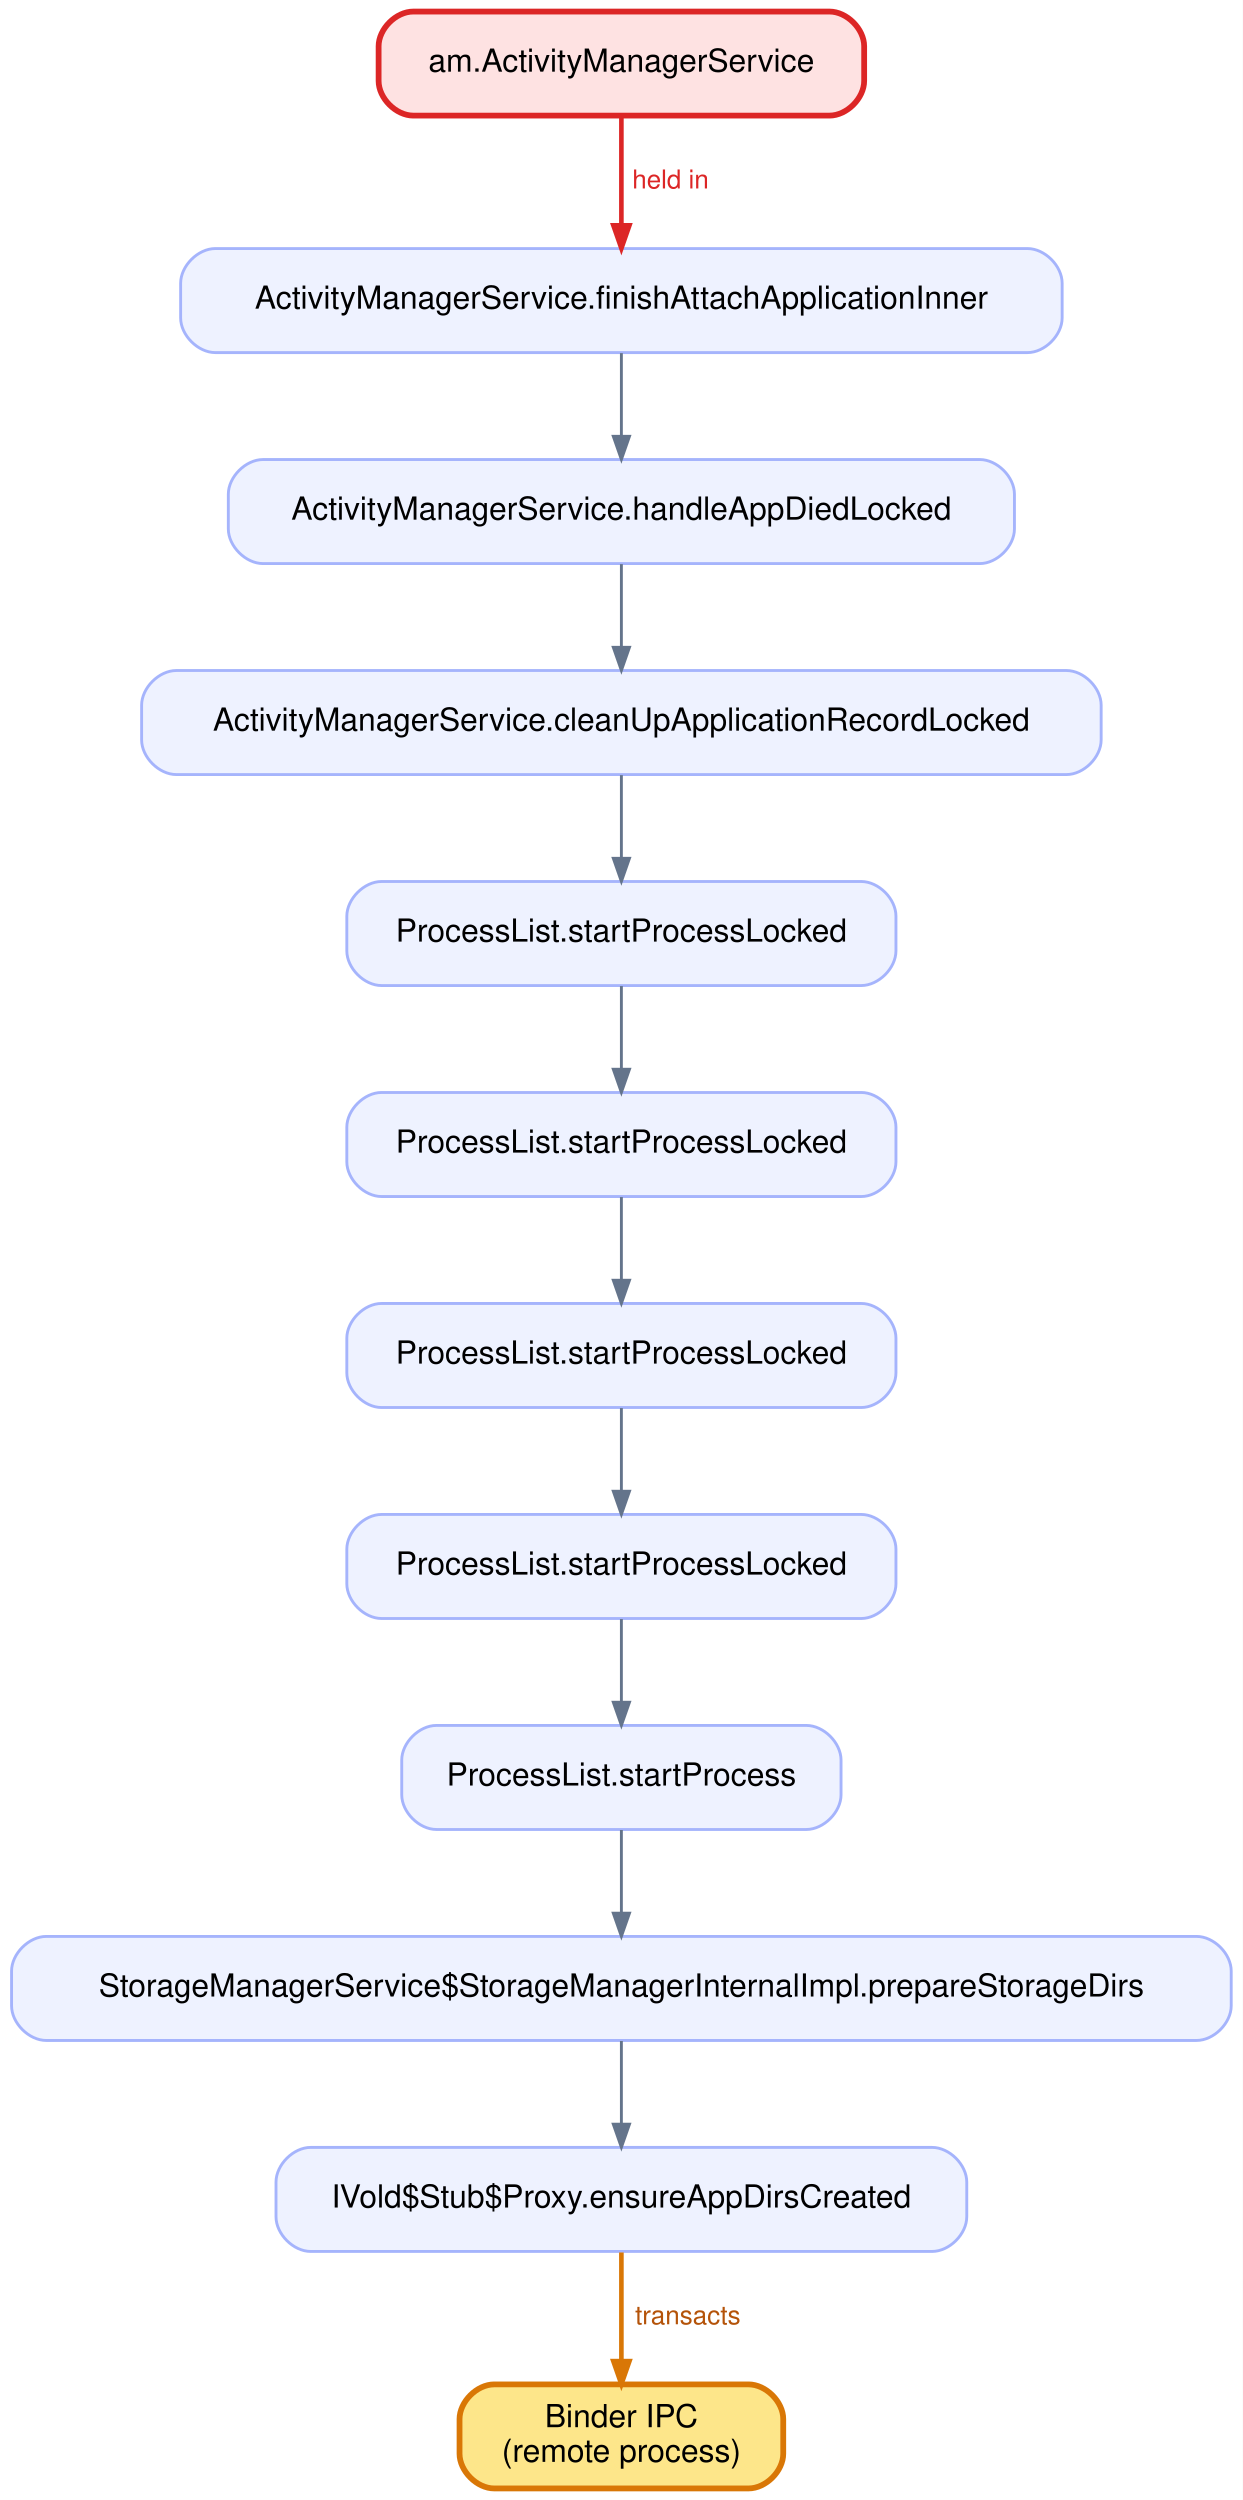
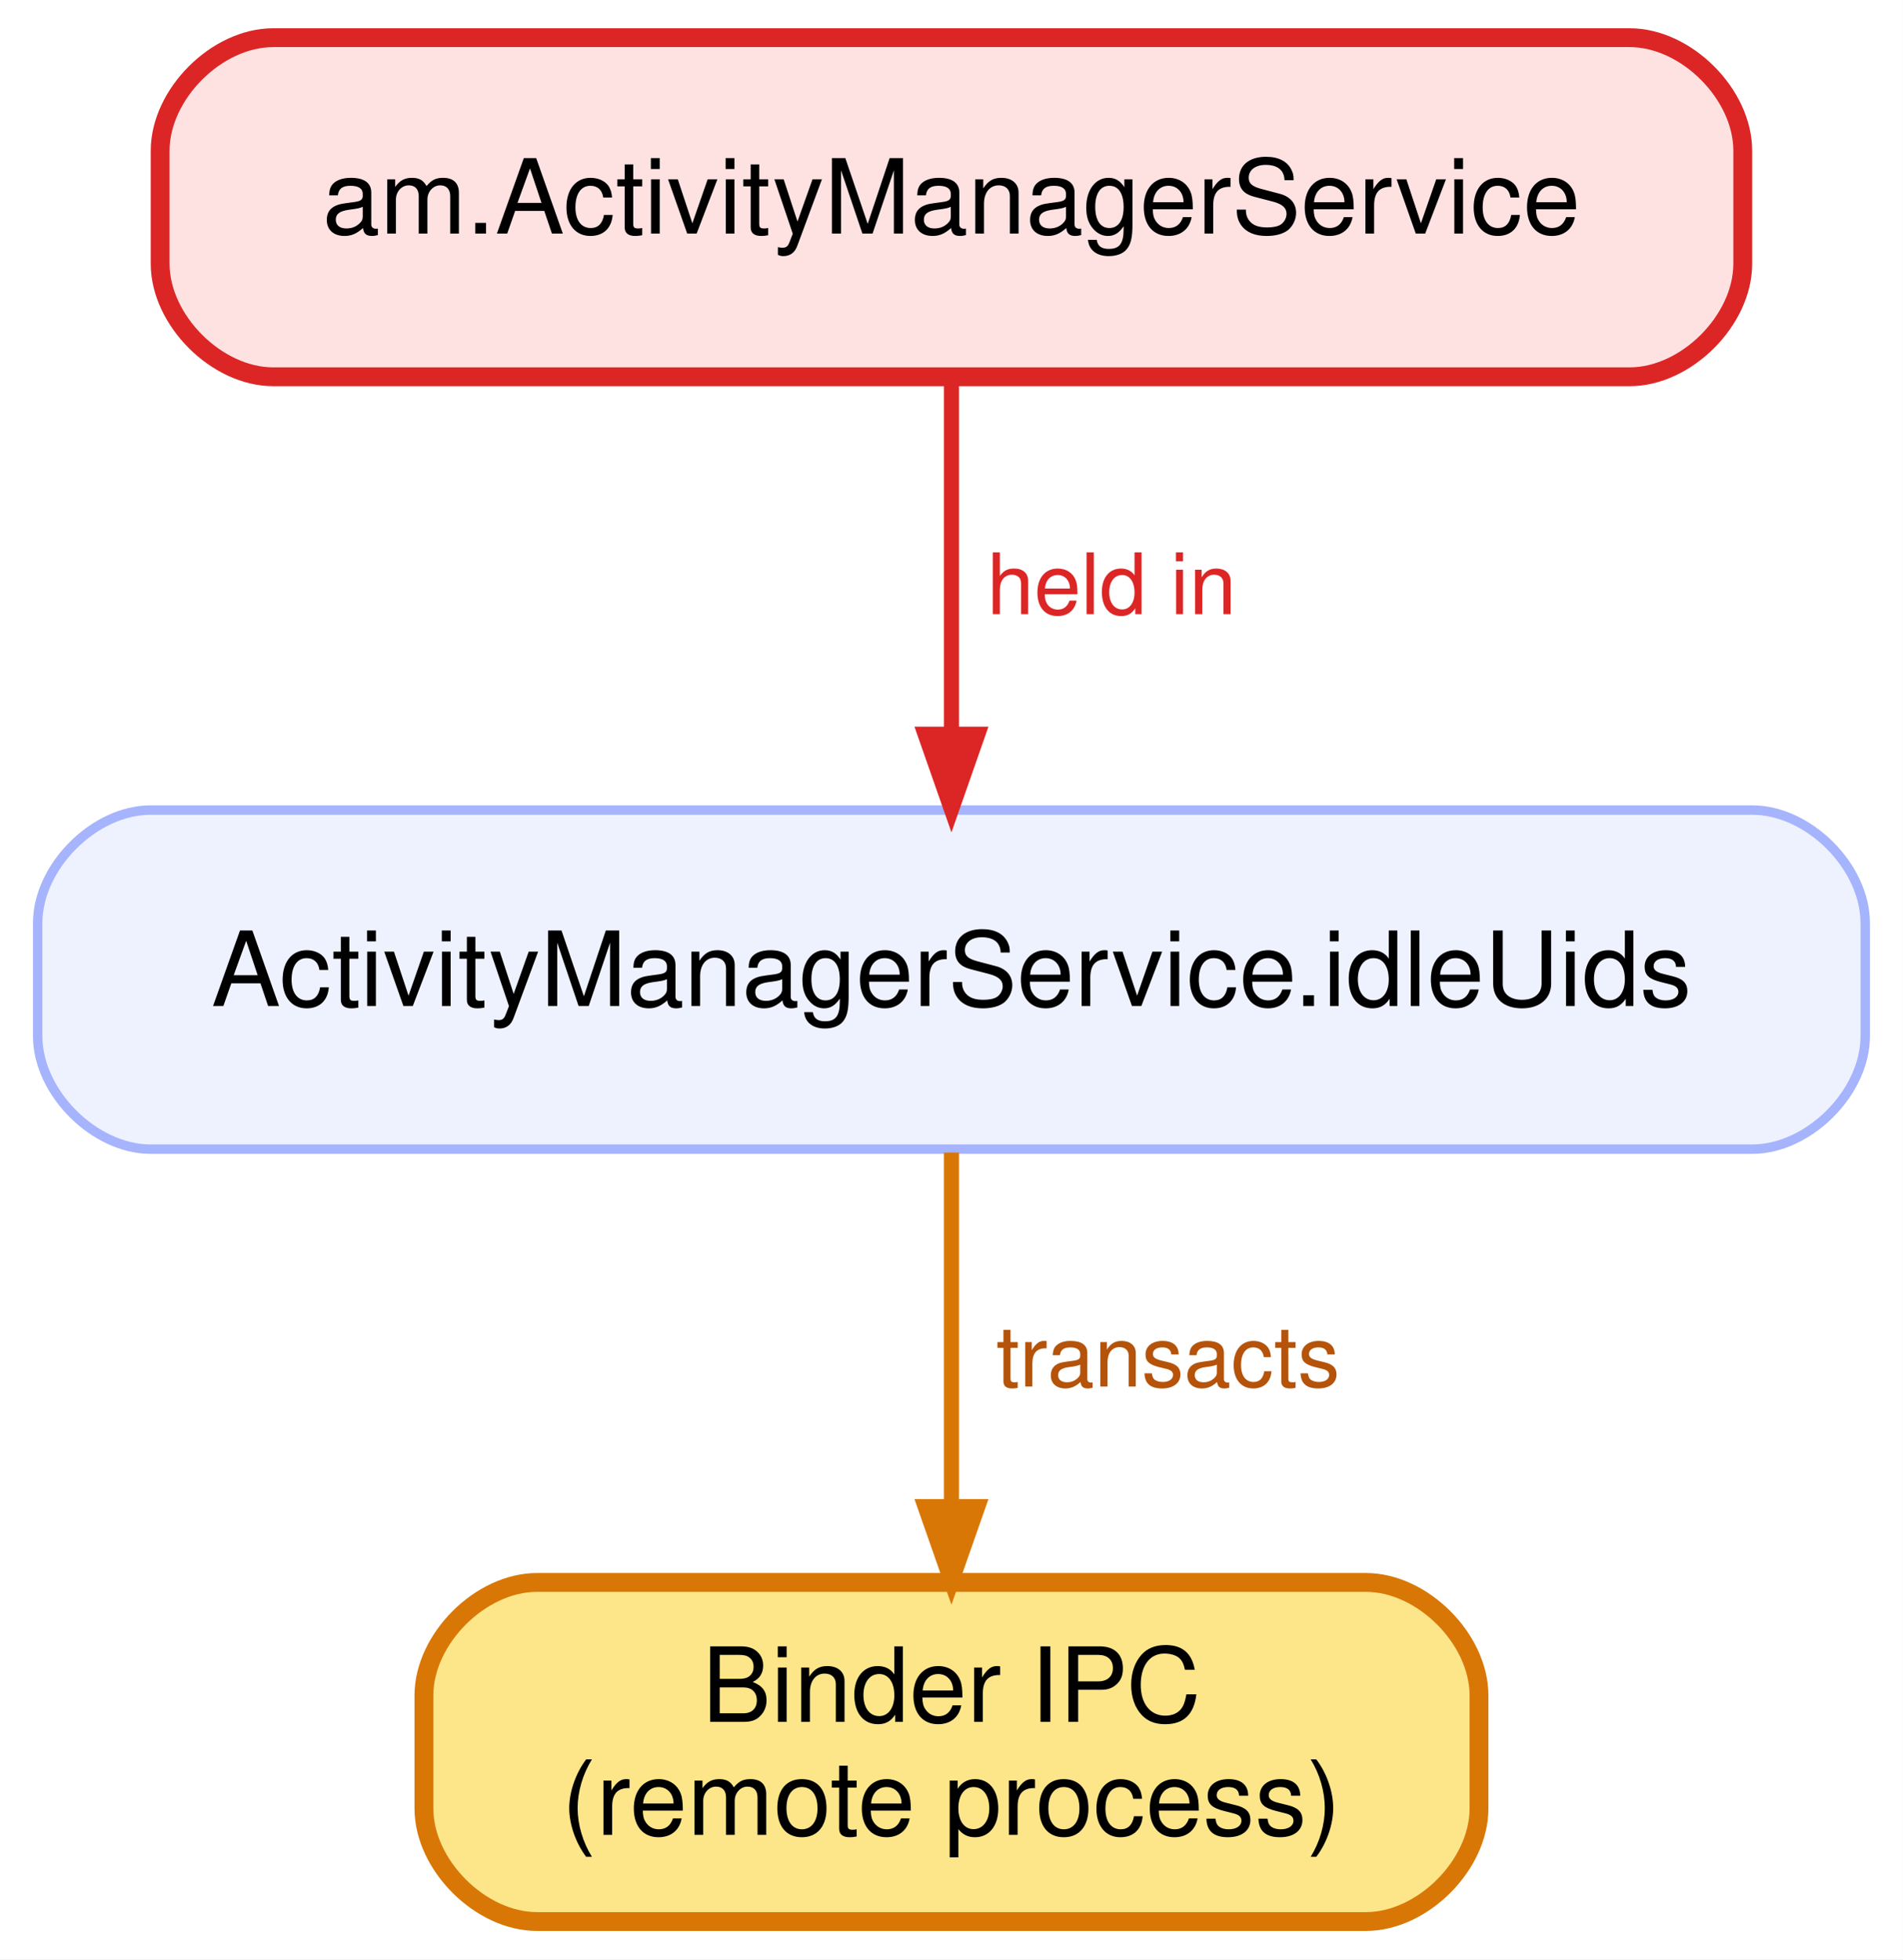
- <svg xmlns="http://www.w3.org/2000/svg" width="430pt" height="865pt" viewBox="0.00 0.00 430.00 865.00">
-   <g id="graph0" class="graph" transform="scale(1 1) rotate(0) translate(4 861)">
-     <polygon fill="white" stroke="transparent" points="-4,4 -4,-861 426,-861 426,4 -4,4" />
+ <svg xmlns="http://www.w3.org/2000/svg" width="202pt" height="208pt" viewBox="0.00 0.00 202.00 208.00">
+   <g id="graph0" class="graph" transform="scale(1 1) rotate(0) translate(4 204)">
+     <polygon fill="white" stroke="transparent" points="-4,4 -4,-204 198,-204 198,4 -4,4" />
    <g id="node1" class="node">
-       <path fill="#eef2ff" stroke="#a5b4fc" d="M351.5,-775C351.5,-775 70.5,-775 70.5,-775 64.5,-775 58.5,-769 58.5,-763 58.5,-763 58.5,-751 58.5,-751 58.5,-745 64.5,-739 70.5,-739 70.5,-739 351.5,-739 351.5,-739 357.5,-739 363.5,-745 363.5,-751 363.5,-751 363.5,-763 363.5,-763 363.5,-769 357.5,-775 351.5,-775" />
-       <text text-anchor="middle" x="211" y="-754.2" font-family="Helvetica,sans-Serif" font-size="11.00">ActivityManagerService.finishAttachApplicationInner</text>
+       <path fill="#eef2ff" stroke="#a5b4fc" d="M182,-118C182,-118 12,-118 12,-118 6,-118 0,-112 0,-106 0,-106 0,-94 0,-94 0,-88 6,-82 12,-82 12,-82 182,-82 182,-82 188,-82 194,-88 194,-94 194,-94 194,-106 194,-106 194,-112 188,-118 182,-118" />
+       <text text-anchor="middle" x="97" y="-97.2" font-family="Helvetica,sans-Serif" font-size="11.00">ActivityManagerService.idleUids</text>
    </g>
    <g id="node2" class="node">
-       <path fill="#eef2ff" stroke="#a5b4fc" d="M335,-702C335,-702 87,-702 87,-702 81,-702 75,-696 75,-690 75,-690 75,-678 75,-678 75,-672 81,-666 87,-666 87,-666 335,-666 335,-666 341,-666 347,-672 347,-678 347,-678 347,-690 347,-690 347,-696 341,-702 335,-702" />
-       <text text-anchor="middle" x="211" y="-681.2" font-family="Helvetica,sans-Serif" font-size="11.00">ActivityManagerService.handleAppDiedLocked</text>
+       <path fill="#fde68a" stroke="#d97706" stroke-width="2" d="M141,-36C141,-36 53,-36 53,-36 47,-36 41,-30 41,-24 41,-24 41,-12 41,-12 41,-6 47,0 53,0 53,0 141,0 141,0 147,0 153,-6 153,-12 153,-12 153,-24 153,-24 153,-30 147,-36 141,-36" />
+       <text text-anchor="middle" x="97" y="-21.2" font-family="Helvetica,sans-Serif" font-size="11.00">Binder IPC</text>
+       <text text-anchor="middle" x="97" y="-9.2" font-family="Helvetica,sans-Serif" font-size="11.00">(remote process)</text>
    </g>
    <g id="edge2" class="edge">
-       <path fill="none" stroke="#64748b" d="M211,-738.81C211,-730.18 211,-719.56 211,-710.03" />
-       <polygon fill="#64748b" stroke="#64748b" points="213.8,-710.03 211,-702.03 208.2,-710.03 213.8,-710.03" />
+       <path fill="none" stroke="#d97706" stroke-width="1.6" d="M97,-81.64C97,-70.66 97,-56.29 97,-44.09" />
+       <polygon fill="#d97706" stroke="#d97706" stroke-width="1.6" points="99.8,-44.05 97,-36.05 94.2,-44.05 99.8,-44.05" />
+       <text text-anchor="middle" x="120" y="-56.8" font-family="Helvetica,sans-Serif" font-size="9.00" fill="#b45309"> transacts</text>
    </g>
    <g id="node3" class="node">
-       <path fill="#eef2ff" stroke="#a5b4fc" d="M365,-629C365,-629 57,-629 57,-629 51,-629 45,-623 45,-617 45,-617 45,-605 45,-605 45,-599 51,-593 57,-593 57,-593 365,-593 365,-593 371,-593 377,-599 377,-605 377,-605 377,-617 377,-617 377,-623 371,-629 365,-629" />
-       <text text-anchor="middle" x="211" y="-608.2" font-family="Helvetica,sans-Serif" font-size="11.00">ActivityManagerService.cleanUpApplicationRecordLocked</text>
-     </g>
-     <g id="edge3" class="edge">
-       <path fill="none" stroke="#64748b" d="M211,-665.81C211,-657.18 211,-646.56 211,-637.03" />
-       <polygon fill="#64748b" stroke="#64748b" points="213.8,-637.03 211,-629.03 208.2,-637.03 213.8,-637.03" />
-     </g>
-     <g id="node4" class="node">
-       <path fill="#eef2ff" stroke="#a5b4fc" d="M294,-556C294,-556 128,-556 128,-556 122,-556 116,-550 116,-544 116,-544 116,-532 116,-532 116,-526 122,-520 128,-520 128,-520 294,-520 294,-520 300,-520 306,-526 306,-532 306,-532 306,-544 306,-544 306,-550 300,-556 294,-556" />
-       <text text-anchor="middle" x="211" y="-535.2" font-family="Helvetica,sans-Serif" font-size="11.00">ProcessList.startProcessLocked</text>
-     </g>
-     <g id="edge4" class="edge">
-       <path fill="none" stroke="#64748b" d="M211,-592.81C211,-584.18 211,-573.56 211,-564.03" />
-       <polygon fill="#64748b" stroke="#64748b" points="213.8,-564.03 211,-556.03 208.2,-564.03 213.8,-564.03" />
-     </g>
-     <g id="node5" class="node">
-       <path fill="#eef2ff" stroke="#a5b4fc" d="M294,-483C294,-483 128,-483 128,-483 122,-483 116,-477 116,-471 116,-471 116,-459 116,-459 116,-453 122,-447 128,-447 128,-447 294,-447 294,-447 300,-447 306,-453 306,-459 306,-459 306,-471 306,-471 306,-477 300,-483 294,-483" />
-       <text text-anchor="middle" x="211" y="-462.2" font-family="Helvetica,sans-Serif" font-size="11.00">ProcessList.startProcessLocked</text>
-     </g>
-     <g id="edge5" class="edge">
-       <path fill="none" stroke="#64748b" d="M211,-519.81C211,-511.18 211,-500.56 211,-491.03" />
-       <polygon fill="#64748b" stroke="#64748b" points="213.8,-491.03 211,-483.03 208.2,-491.03 213.8,-491.03" />
-     </g>
-     <g id="node6" class="node">
-       <path fill="#eef2ff" stroke="#a5b4fc" d="M294,-410C294,-410 128,-410 128,-410 122,-410 116,-404 116,-398 116,-398 116,-386 116,-386 116,-380 122,-374 128,-374 128,-374 294,-374 294,-374 300,-374 306,-380 306,-386 306,-386 306,-398 306,-398 306,-404 300,-410 294,-410" />
-       <text text-anchor="middle" x="211" y="-389.2" font-family="Helvetica,sans-Serif" font-size="11.00">ProcessList.startProcessLocked</text>
-     </g>
-     <g id="edge6" class="edge">
-       <path fill="none" stroke="#64748b" d="M211,-446.81C211,-438.18 211,-427.56 211,-418.03" />
-       <polygon fill="#64748b" stroke="#64748b" points="213.8,-418.03 211,-410.03 208.2,-418.03 213.8,-418.03" />
-     </g>
-     <g id="node7" class="node">
-       <path fill="#eef2ff" stroke="#a5b4fc" d="M294,-337C294,-337 128,-337 128,-337 122,-337 116,-331 116,-325 116,-325 116,-313 116,-313 116,-307 122,-301 128,-301 128,-301 294,-301 294,-301 300,-301 306,-307 306,-313 306,-313 306,-325 306,-325 306,-331 300,-337 294,-337" />
-       <text text-anchor="middle" x="211" y="-316.2" font-family="Helvetica,sans-Serif" font-size="11.00">ProcessList.startProcessLocked</text>
-     </g>
-     <g id="edge7" class="edge">
-       <path fill="none" stroke="#64748b" d="M211,-373.81C211,-365.18 211,-354.56 211,-345.03" />
-       <polygon fill="#64748b" stroke="#64748b" points="213.8,-345.03 211,-337.03 208.2,-345.03 213.8,-345.03" />
-     </g>
-     <g id="node8" class="node">
-       <path fill="#eef2ff" stroke="#a5b4fc" d="M275,-264C275,-264 147,-264 147,-264 141,-264 135,-258 135,-252 135,-252 135,-240 135,-240 135,-234 141,-228 147,-228 147,-228 275,-228 275,-228 281,-228 287,-234 287,-240 287,-240 287,-252 287,-252 287,-258 281,-264 275,-264" />
-       <text text-anchor="middle" x="211" y="-243.2" font-family="Helvetica,sans-Serif" font-size="11.00">ProcessList.startProcess</text>
-     </g>
-     <g id="edge8" class="edge">
-       <path fill="none" stroke="#64748b" d="M211,-300.81C211,-292.18 211,-281.56 211,-272.03" />
-       <polygon fill="#64748b" stroke="#64748b" points="213.8,-272.03 211,-264.03 208.2,-272.03 213.8,-272.03" />
-     </g>
-     <g id="node9" class="node">
-       <path fill="#eef2ff" stroke="#a5b4fc" d="M410,-191C410,-191 12,-191 12,-191 6,-191 0,-185 0,-179 0,-179 0,-167 0,-167 0,-161 6,-155 12,-155 12,-155 410,-155 410,-155 416,-155 422,-161 422,-167 422,-167 422,-179 422,-179 422,-185 416,-191 410,-191" />
-       <text text-anchor="middle" x="211" y="-170.2" font-family="Helvetica,sans-Serif" font-size="11.00">StorageManagerService$StorageManagerInternalImpl.prepareStorageDirs</text>
-     </g>
-     <g id="edge9" class="edge">
-       <path fill="none" stroke="#64748b" d="M211,-227.81C211,-219.18 211,-208.56 211,-199.03" />
-       <polygon fill="#64748b" stroke="#64748b" points="213.8,-199.03 211,-191.03 208.2,-199.03 213.8,-199.03" />
-     </g>
-     <g id="node10" class="node">
-       <path fill="#eef2ff" stroke="#a5b4fc" d="M318.5,-118C318.5,-118 103.5,-118 103.5,-118 97.5,-118 91.5,-112 91.5,-106 91.5,-106 91.5,-94 91.5,-94 91.5,-88 97.5,-82 103.5,-82 103.5,-82 318.5,-82 318.5,-82 324.5,-82 330.5,-88 330.5,-94 330.5,-94 330.5,-106 330.5,-106 330.5,-112 324.5,-118 318.5,-118" />
-       <text text-anchor="middle" x="211" y="-97.2" font-family="Helvetica,sans-Serif" font-size="11.00">IVold$Stub$Proxy.ensureAppDirsCreated</text>
-     </g>
-     <g id="edge10" class="edge">
-       <path fill="none" stroke="#64748b" d="M211,-154.81C211,-146.18 211,-135.56 211,-126.03" />
-       <polygon fill="#64748b" stroke="#64748b" points="213.8,-126.03 211,-118.03 208.2,-126.03 213.8,-126.03" />
-     </g>
-     <g id="node11" class="node">
-       <path fill="#fde68a" stroke="#d97706" stroke-width="2" d="M255,-36C255,-36 167,-36 167,-36 161,-36 155,-30 155,-24 155,-24 155,-12 155,-12 155,-6 161,0 167,0 167,0 255,0 255,0 261,0 267,-6 267,-12 267,-12 267,-24 267,-24 267,-30 261,-36 255,-36" />
-       <text text-anchor="middle" x="211" y="-21.2" font-family="Helvetica,sans-Serif" font-size="11.00">Binder IPC</text>
-       <text text-anchor="middle" x="211" y="-9.2" font-family="Helvetica,sans-Serif" font-size="11.00">(remote process)</text>
-     </g>
-     <g id="edge11" class="edge">
-       <path fill="none" stroke="#d97706" stroke-width="1.6" d="M211,-81.64C211,-70.66 211,-56.29 211,-44.09" />
-       <polygon fill="#d97706" stroke="#d97706" stroke-width="1.6" points="213.8,-44.05 211,-36.05 208.2,-44.05 213.8,-44.05" />
-       <text text-anchor="middle" x="234" y="-56.8" font-family="Helvetica,sans-Serif" font-size="9.00" fill="#b45309"> transacts</text>
-     </g>
-     <g id="node12" class="node">
-       <path fill="#fee2e2" stroke="#dc2626" stroke-width="2" d="M283,-857C283,-857 139,-857 139,-857 133,-857 127,-851 127,-845 127,-845 127,-833 127,-833 127,-827 133,-821 139,-821 139,-821 283,-821 283,-821 289,-821 295,-827 295,-833 295,-833 295,-845 295,-845 295,-851 289,-857 283,-857" />
-       <text text-anchor="middle" x="211" y="-836.2" font-family="Helvetica,sans-Serif" font-size="11.00">am.ActivityManagerService</text>
+       <path fill="#fee2e2" stroke="#dc2626" stroke-width="2" d="M169,-200C169,-200 25,-200 25,-200 19,-200 13,-194 13,-188 13,-188 13,-176 13,-176 13,-170 19,-164 25,-164 25,-164 169,-164 169,-164 175,-164 181,-170 181,-176 181,-176 181,-188 181,-188 181,-194 175,-200 169,-200" />
+       <text text-anchor="middle" x="97" y="-179.2" font-family="Helvetica,sans-Serif" font-size="11.00">am.ActivityManagerService</text>
    </g>
    <g id="edge1" class="edge">
-       <path fill="none" stroke="#dc2626" stroke-width="1.6" d="M211,-820.64C211,-809.66 211,-795.29 211,-783.09" />
-       <polygon fill="#dc2626" stroke="#dc2626" stroke-width="1.6" points="213.8,-783.05 211,-775.05 208.2,-783.05 213.8,-783.05" />
-       <text text-anchor="middle" x="228" y="-795.8" font-family="Helvetica,sans-Serif" font-size="9.00" fill="#dc2626"> held in</text>
+       <path fill="none" stroke="#dc2626" stroke-width="1.6" d="M97,-163.64C97,-152.66 97,-138.29 97,-126.09" />
+       <polygon fill="#dc2626" stroke="#dc2626" stroke-width="1.6" points="99.8,-126.05 97,-118.05 94.2,-126.05 99.8,-126.05" />
+       <text text-anchor="middle" x="114" y="-138.8" font-family="Helvetica,sans-Serif" font-size="9.00" fill="#dc2626"> held in</text>
    </g>
  </g>
</svg>
